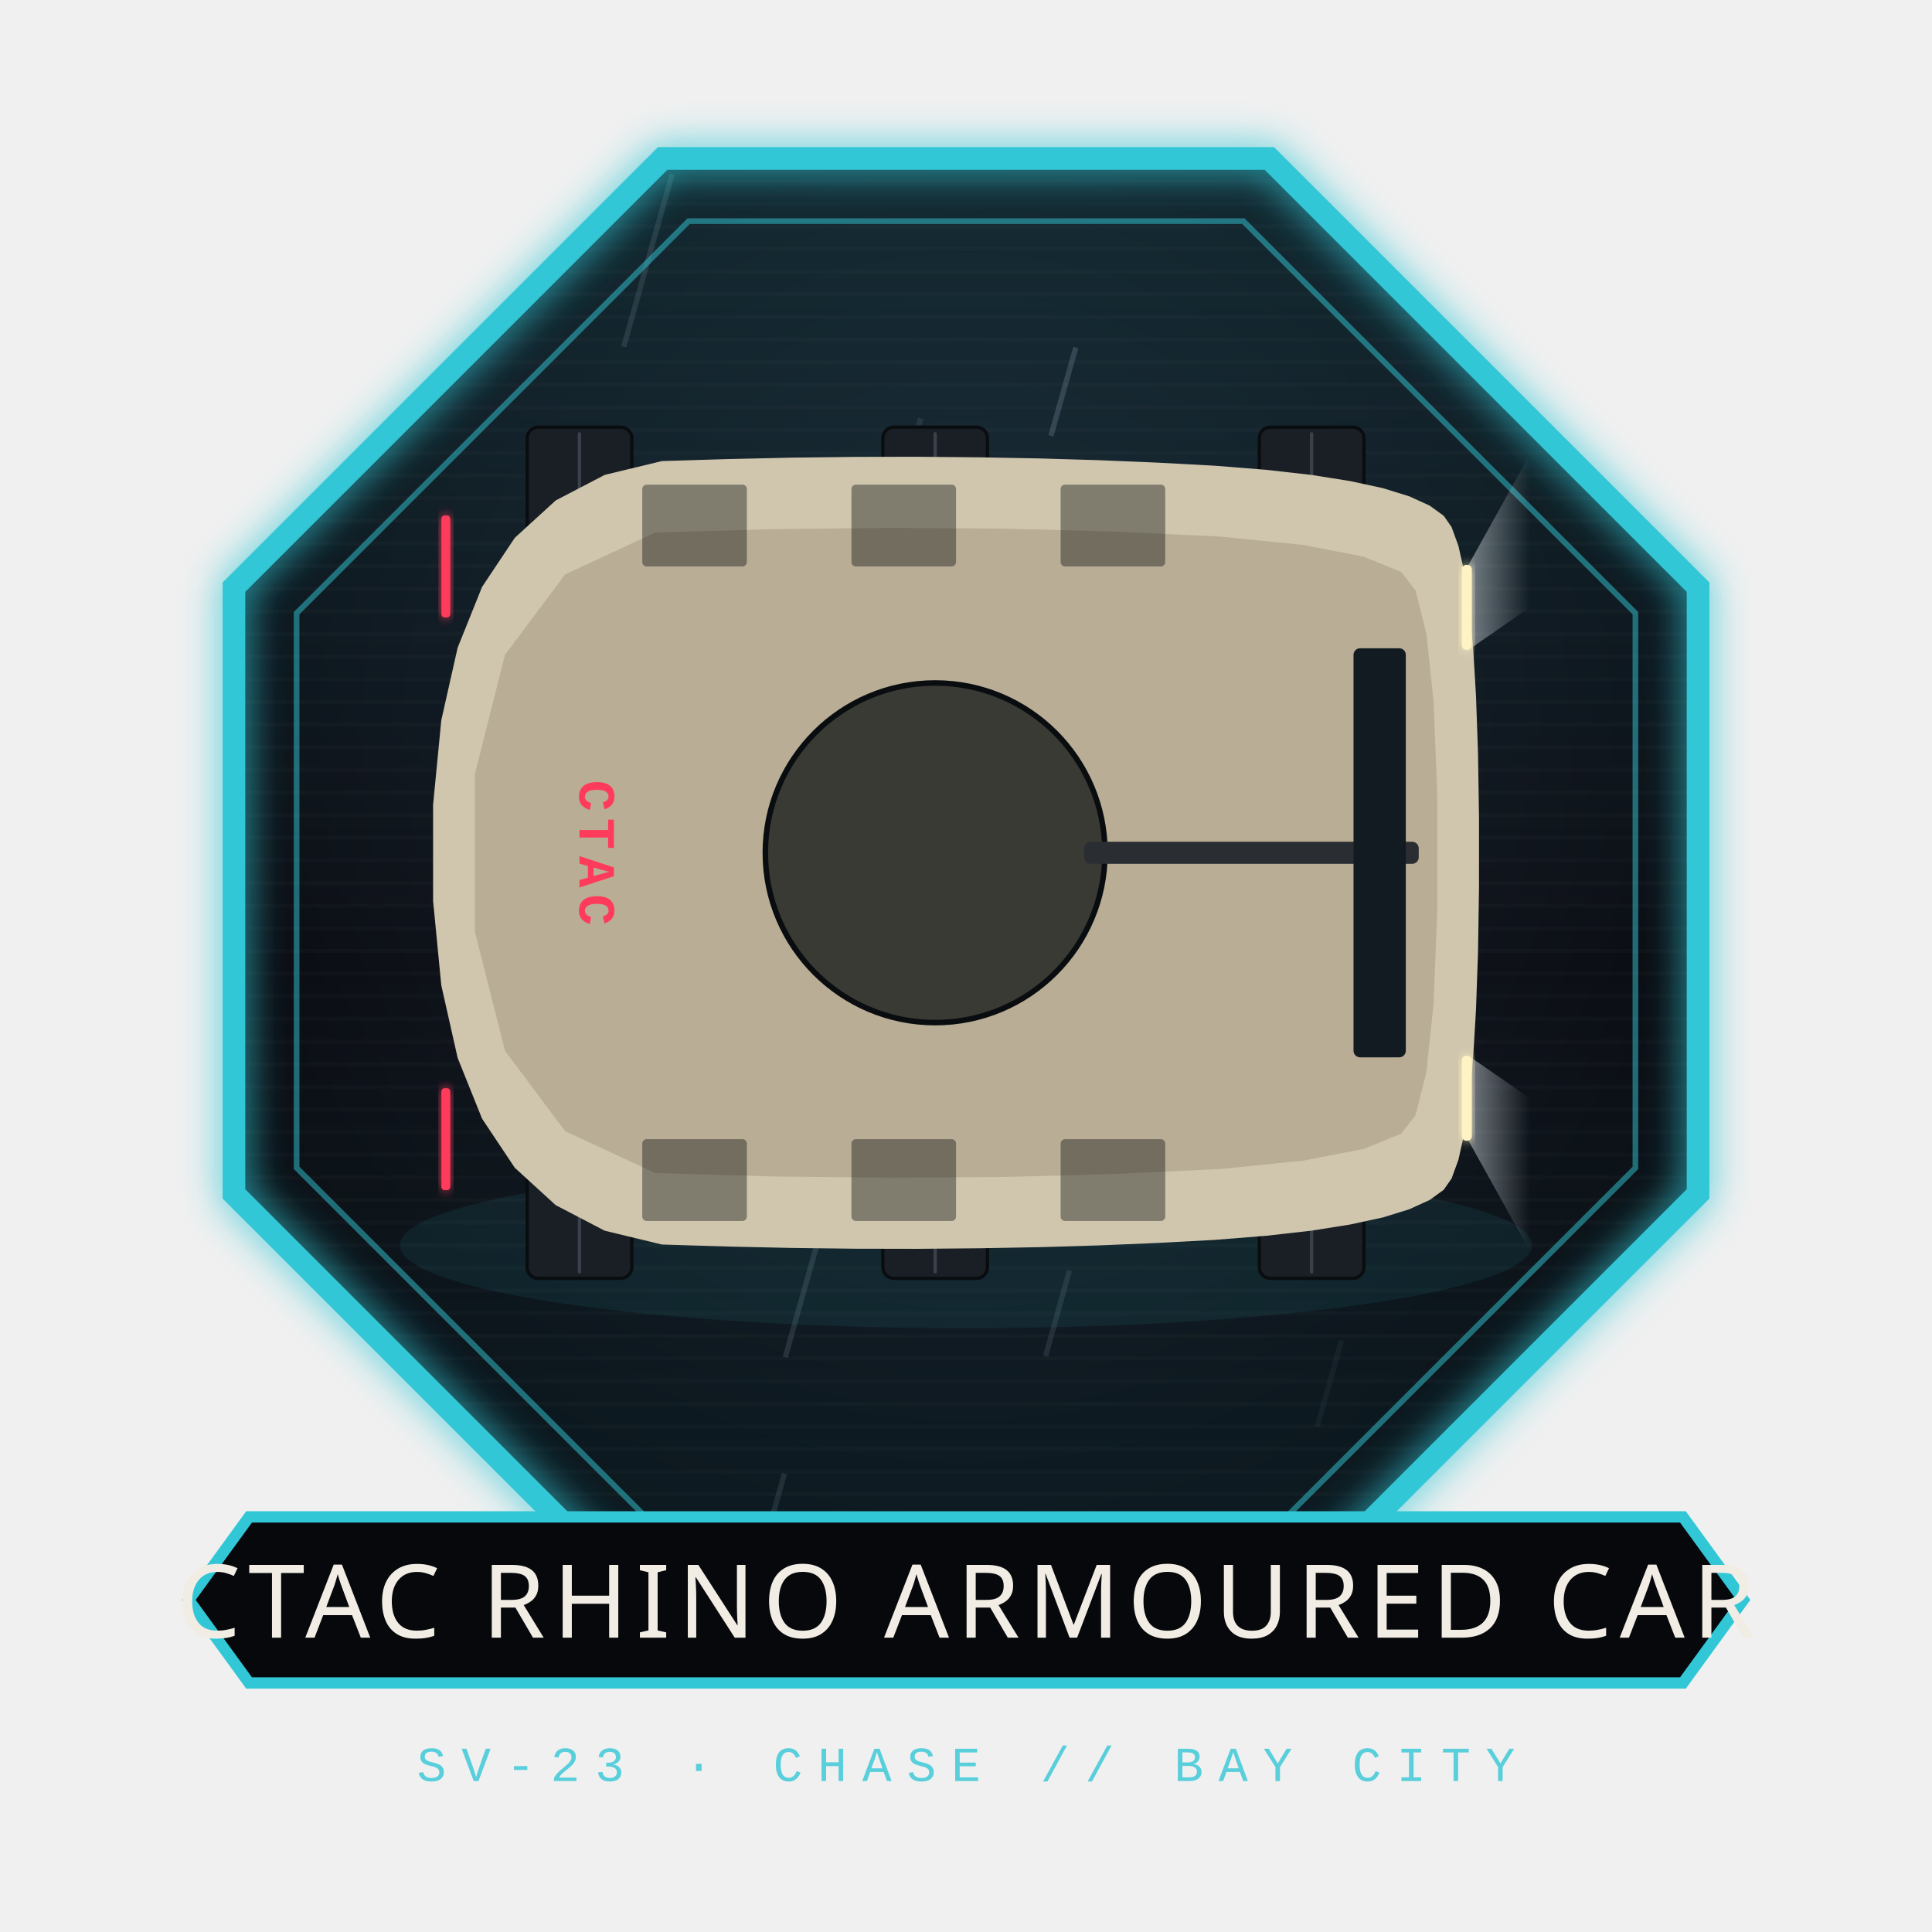
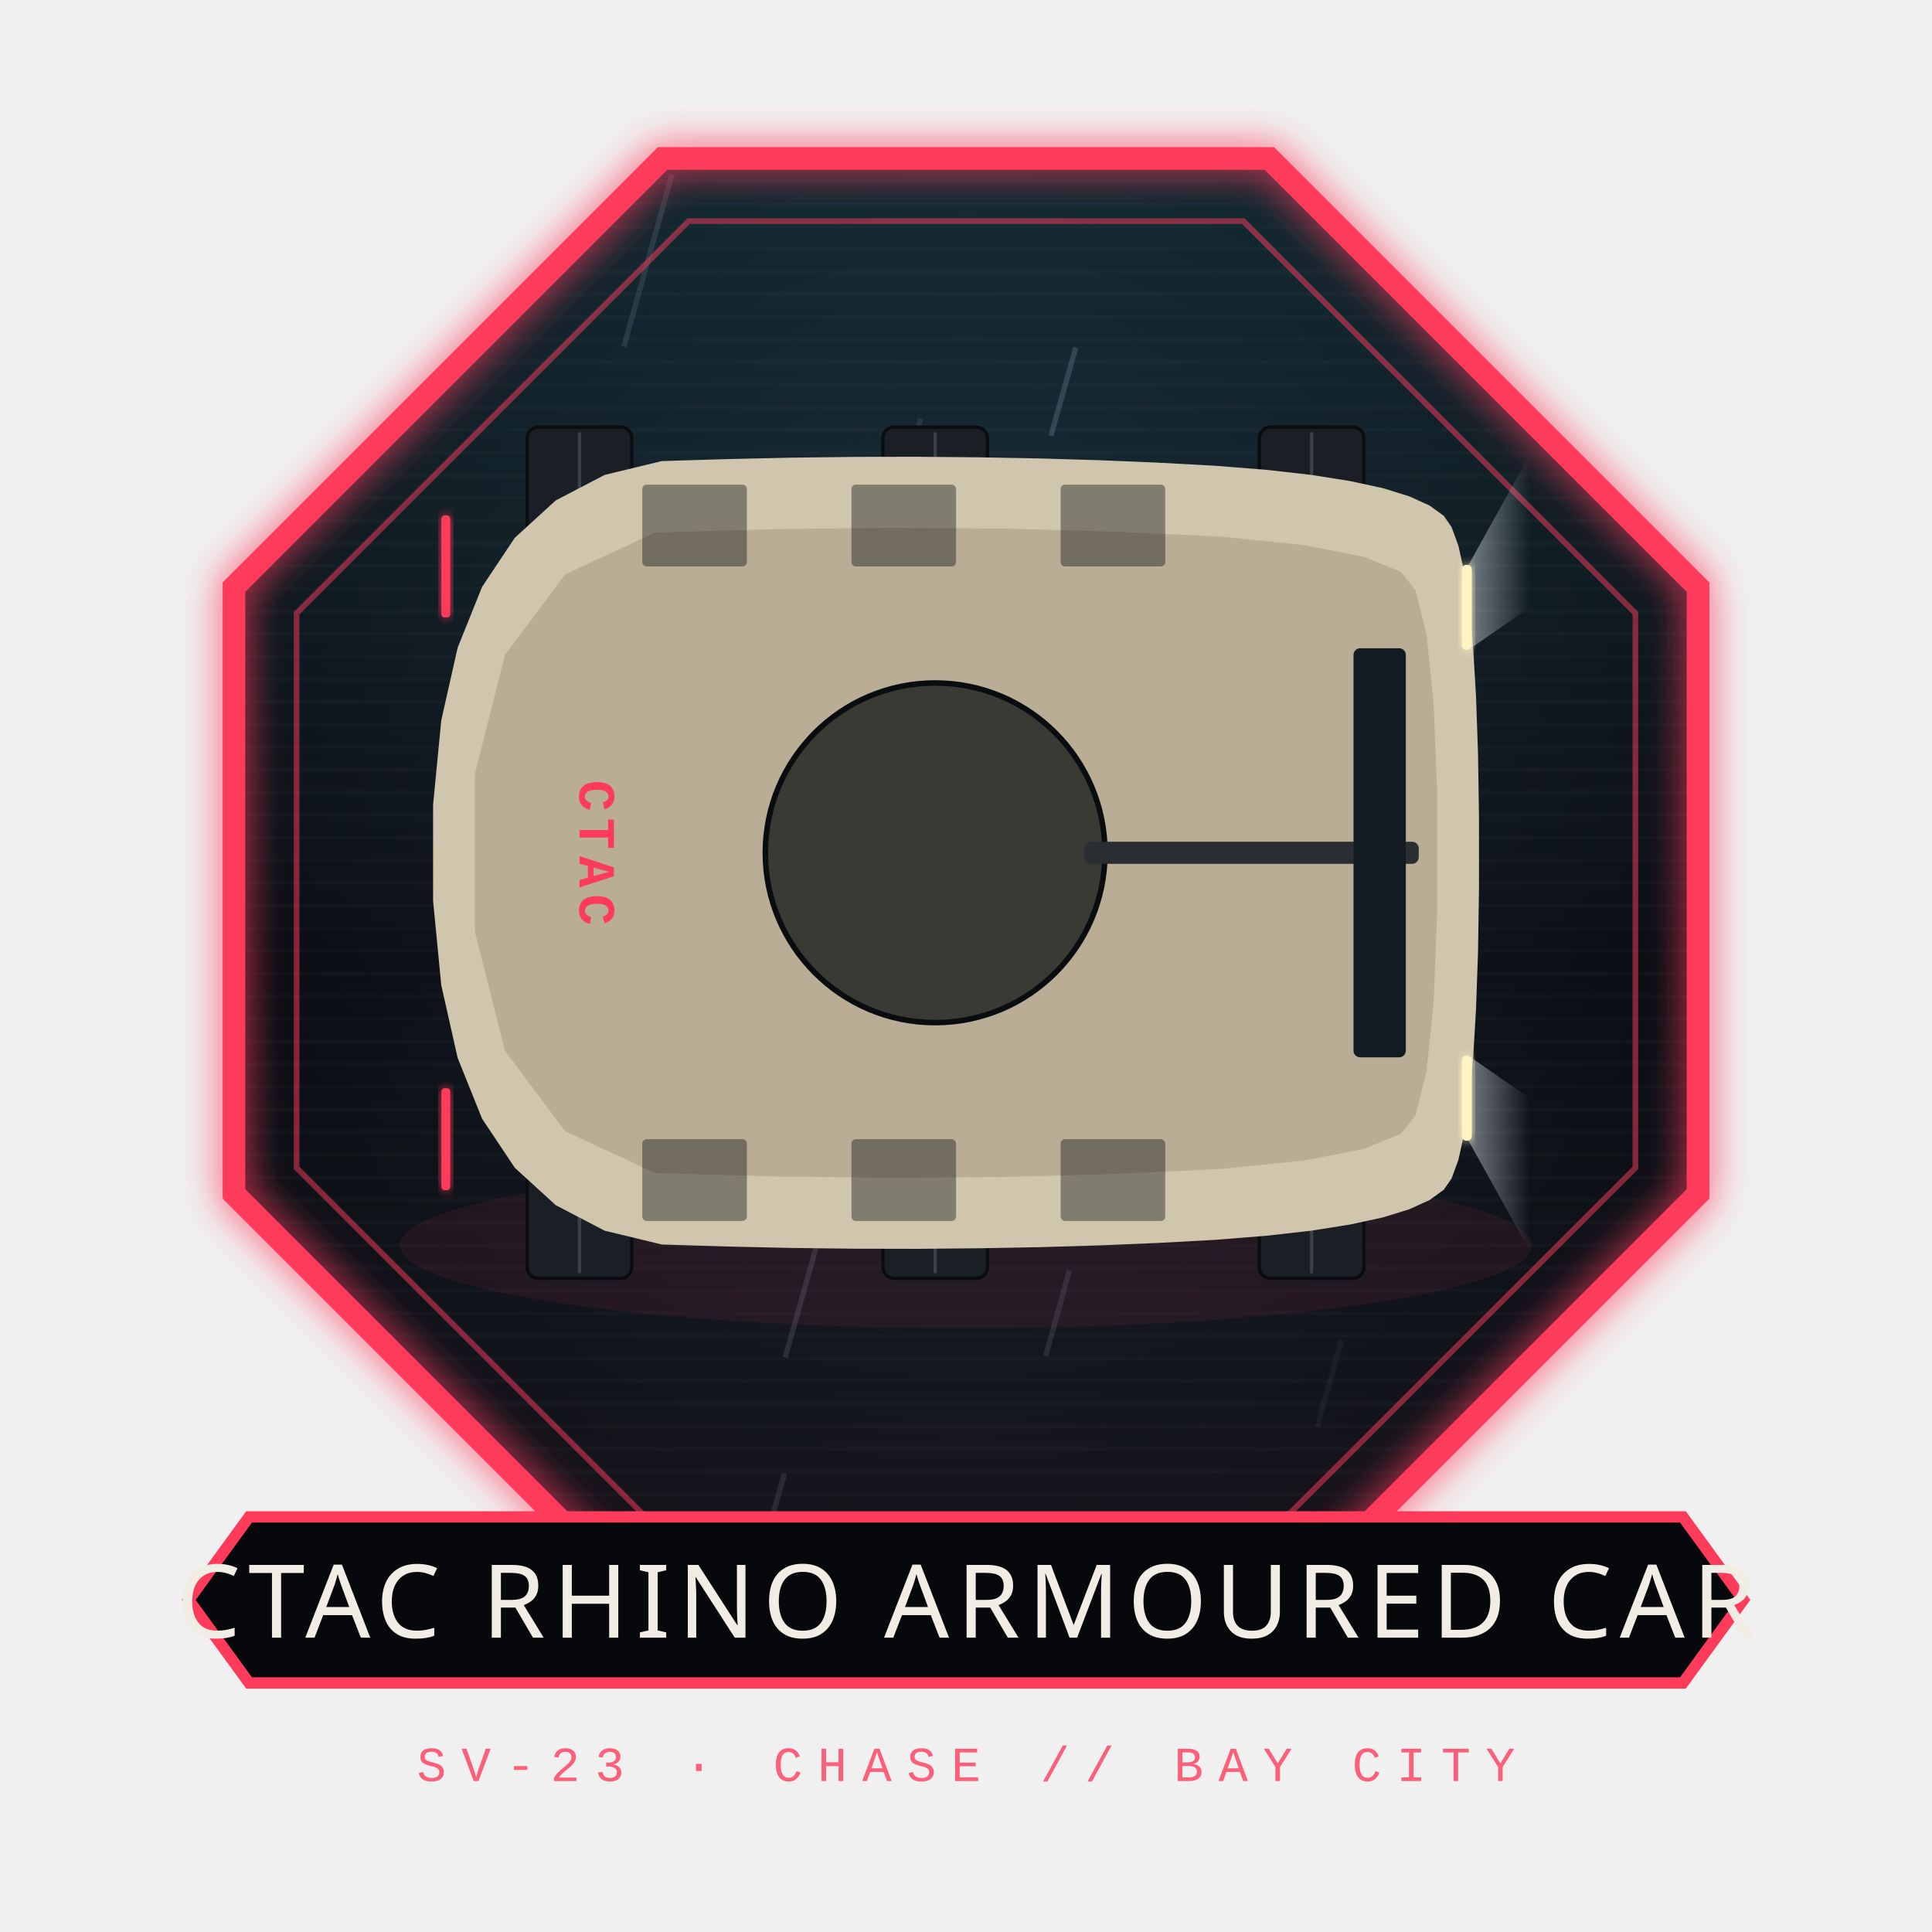
<svg xmlns="http://www.w3.org/2000/svg" viewBox="0 0 512 512" width="512" height="512">
  <defs>
    <filter id="blur">
      <feGaussianBlur stdDeviation="5" />
    </filter>
    <linearGradient id="beam" x1="0" y1="1" x2="0" y2="0">
      <stop offset="0" stop-color="#f4fbff" stop-opacity=".55" />
      <stop offset="1" stop-color="#f4fbff" stop-opacity="0" />
    </linearGradient>
    <radialGradient id="bg" cx="50%" cy="38%" r="70%">
      <stop offset="0" stop-color="#1a1f2b" />
      <stop offset=".55" stop-color="#0b0d13" />
      <stop offset="1" stop-color="#030305" />
    </radialGradient>
    <linearGradient id="haze" x1="0" y1="0" x2="0" y2="1">
      <stop offset="0" stop-color="#32c7d6" stop-opacity=".16" />
      <stop offset=".5" stop-color="#32c7d6" stop-opacity="0" />
-       <stop offset="1" stop-color="#32c7d6" stop-opacity=".14" />
+       <stop offset="1" stop-color="#ff3b5c" stop-opacity=".14" />
    </linearGradient>
    <filter id="glow" x="-30%" y="-30%" width="160%" height="160%">
      <feGaussianBlur stdDeviation="5" result="b" />
      <feMerge>
        <feMergeNode in="b" />
        <feMergeNode in="SourceGraphic" />
      </feMerge>
    </filter>
    <filter id="soft" x="-30%" y="-30%" width="160%" height="160%">
      <feGaussianBlur stdDeviation="2.2" result="b" />
      <feMerge>
        <feMergeNode in="b" />
        <feMergeNode in="b" />
        <feMergeNode in="SourceGraphic" />
      </feMerge>
    </filter>
    <clipPath id="clip">
      <polygon points="450.0,316.4 336.4,430.0 175.6,430.0 62.0,316.4 62.0,155.6 175.6,42.0 336.4,42.0 450.0,155.6" />
    </clipPath>
-     <style>.g{fill:#0d1018;stroke:#32c7d6;stroke-width:4.5;stroke-linejoin:round;stroke-linecap:round}.s{fill:none;stroke:#32c7d6;stroke-width:4.5;stroke-linejoin:round;stroke-linecap:round}.f{fill:#32c7d6;stroke:none}.d{fill:none;stroke:#32c7d6;stroke-width:2;opacity:.55;stroke-linecap:round}</style>
+     <style>.g{fill:#0d1018;stroke:#ff3b5c;stroke-width:4.5;stroke-linejoin:round;stroke-linecap:round}.s{fill:none;stroke:#ff3b5c;stroke-width:4.5;stroke-linejoin:round;stroke-linecap:round}.f{fill:#ff3b5c;stroke:none}.d{fill:none;stroke:#ff3b5c;stroke-width:2;opacity:.55;stroke-linecap:round}</style>
  </defs>
  <g clip-path="url(#clip)">
    <rect width="512" height="512" fill="url(#bg)" />
    <rect width="512" height="512" fill="url(#haze)" />
    <g opacity=".5">
      <line x1="0" y1="6" x2="512" y2="6" stroke="#ffffff" stroke-width="1" opacity=".035" />
      <line x1="0" y1="12" x2="512" y2="12" stroke="#ffffff" stroke-width="1" opacity=".035" />
      <line x1="0" y1="18" x2="512" y2="18" stroke="#ffffff" stroke-width="1" opacity=".035" />
      <line x1="0" y1="24" x2="512" y2="24" stroke="#ffffff" stroke-width="1" opacity=".035" />
      <line x1="0" y1="30" x2="512" y2="30" stroke="#ffffff" stroke-width="1" opacity=".035" />
      <line x1="0" y1="36" x2="512" y2="36" stroke="#ffffff" stroke-width="1" opacity=".035" />
      <line x1="0" y1="42" x2="512" y2="42" stroke="#ffffff" stroke-width="1" opacity=".035" />
      <line x1="0" y1="48" x2="512" y2="48" stroke="#ffffff" stroke-width="1" opacity=".035" />
      <line x1="0" y1="54" x2="512" y2="54" stroke="#ffffff" stroke-width="1" opacity=".035" />
      <line x1="0" y1="60" x2="512" y2="60" stroke="#ffffff" stroke-width="1" opacity=".035" />
      <line x1="0" y1="66" x2="512" y2="66" stroke="#ffffff" stroke-width="1" opacity=".035" />
      <line x1="0" y1="72" x2="512" y2="72" stroke="#ffffff" stroke-width="1" opacity=".035" />
      <line x1="0" y1="78" x2="512" y2="78" stroke="#ffffff" stroke-width="1" opacity=".035" />
      <line x1="0" y1="84" x2="512" y2="84" stroke="#ffffff" stroke-width="1" opacity=".035" />
      <line x1="0" y1="90" x2="512" y2="90" stroke="#ffffff" stroke-width="1" opacity=".035" />
      <line x1="0" y1="96" x2="512" y2="96" stroke="#ffffff" stroke-width="1" opacity=".035" />
      <line x1="0" y1="102" x2="512" y2="102" stroke="#ffffff" stroke-width="1" opacity=".035" />
      <line x1="0" y1="108" x2="512" y2="108" stroke="#ffffff" stroke-width="1" opacity=".035" />
      <line x1="0" y1="114" x2="512" y2="114" stroke="#ffffff" stroke-width="1" opacity=".035" />
      <line x1="0" y1="120" x2="512" y2="120" stroke="#ffffff" stroke-width="1" opacity=".035" />
      <line x1="0" y1="126" x2="512" y2="126" stroke="#ffffff" stroke-width="1" opacity=".035" />
      <line x1="0" y1="132" x2="512" y2="132" stroke="#ffffff" stroke-width="1" opacity=".035" />
      <line x1="0" y1="138" x2="512" y2="138" stroke="#ffffff" stroke-width="1" opacity=".035" />
      <line x1="0" y1="144" x2="512" y2="144" stroke="#ffffff" stroke-width="1" opacity=".035" />
      <line x1="0" y1="150" x2="512" y2="150" stroke="#ffffff" stroke-width="1" opacity=".035" />
      <line x1="0" y1="156" x2="512" y2="156" stroke="#ffffff" stroke-width="1" opacity=".035" />
      <line x1="0" y1="162" x2="512" y2="162" stroke="#ffffff" stroke-width="1" opacity=".035" />
      <line x1="0" y1="168" x2="512" y2="168" stroke="#ffffff" stroke-width="1" opacity=".035" />
      <line x1="0" y1="174" x2="512" y2="174" stroke="#ffffff" stroke-width="1" opacity=".035" />
      <line x1="0" y1="180" x2="512" y2="180" stroke="#ffffff" stroke-width="1" opacity=".035" />
      <line x1="0" y1="186" x2="512" y2="186" stroke="#ffffff" stroke-width="1" opacity=".035" />
      <line x1="0" y1="192" x2="512" y2="192" stroke="#ffffff" stroke-width="1" opacity=".035" />
      <line x1="0" y1="198" x2="512" y2="198" stroke="#ffffff" stroke-width="1" opacity=".035" />
      <line x1="0" y1="204" x2="512" y2="204" stroke="#ffffff" stroke-width="1" opacity=".035" />
      <line x1="0" y1="210" x2="512" y2="210" stroke="#ffffff" stroke-width="1" opacity=".035" />
      <line x1="0" y1="216" x2="512" y2="216" stroke="#ffffff" stroke-width="1" opacity=".035" />
      <line x1="0" y1="222" x2="512" y2="222" stroke="#ffffff" stroke-width="1" opacity=".035" />
      <line x1="0" y1="228" x2="512" y2="228" stroke="#ffffff" stroke-width="1" opacity=".035" />
      <line x1="0" y1="234" x2="512" y2="234" stroke="#ffffff" stroke-width="1" opacity=".035" />
      <line x1="0" y1="240" x2="512" y2="240" stroke="#ffffff" stroke-width="1" opacity=".035" />
      <line x1="0" y1="246" x2="512" y2="246" stroke="#ffffff" stroke-width="1" opacity=".035" />
      <line x1="0" y1="252" x2="512" y2="252" stroke="#ffffff" stroke-width="1" opacity=".035" />
      <line x1="0" y1="258" x2="512" y2="258" stroke="#ffffff" stroke-width="1" opacity=".035" />
      <line x1="0" y1="264" x2="512" y2="264" stroke="#ffffff" stroke-width="1" opacity=".035" />
      <line x1="0" y1="270" x2="512" y2="270" stroke="#ffffff" stroke-width="1" opacity=".035" />
      <line x1="0" y1="276" x2="512" y2="276" stroke="#ffffff" stroke-width="1" opacity=".035" />
      <line x1="0" y1="282" x2="512" y2="282" stroke="#ffffff" stroke-width="1" opacity=".035" />
      <line x1="0" y1="288" x2="512" y2="288" stroke="#ffffff" stroke-width="1" opacity=".035" />
      <line x1="0" y1="294" x2="512" y2="294" stroke="#ffffff" stroke-width="1" opacity=".035" />
      <line x1="0" y1="300" x2="512" y2="300" stroke="#ffffff" stroke-width="1" opacity=".035" />
      <line x1="0" y1="306" x2="512" y2="306" stroke="#ffffff" stroke-width="1" opacity=".035" />
      <line x1="0" y1="312" x2="512" y2="312" stroke="#ffffff" stroke-width="1" opacity=".035" />
      <line x1="0" y1="318" x2="512" y2="318" stroke="#ffffff" stroke-width="1" opacity=".035" />
      <line x1="0" y1="324" x2="512" y2="324" stroke="#ffffff" stroke-width="1" opacity=".035" />
      <line x1="0" y1="330" x2="512" y2="330" stroke="#ffffff" stroke-width="1" opacity=".035" />
      <line x1="0" y1="336" x2="512" y2="336" stroke="#ffffff" stroke-width="1" opacity=".035" />
      <line x1="0" y1="342" x2="512" y2="342" stroke="#ffffff" stroke-width="1" opacity=".035" />
      <line x1="0" y1="348" x2="512" y2="348" stroke="#ffffff" stroke-width="1" opacity=".035" />
      <line x1="0" y1="354" x2="512" y2="354" stroke="#ffffff" stroke-width="1" opacity=".035" />
      <line x1="0" y1="360" x2="512" y2="360" stroke="#ffffff" stroke-width="1" opacity=".035" />
      <line x1="0" y1="366" x2="512" y2="366" stroke="#ffffff" stroke-width="1" opacity=".035" />
      <line x1="0" y1="372" x2="512" y2="372" stroke="#ffffff" stroke-width="1" opacity=".035" />
      <line x1="0" y1="378" x2="512" y2="378" stroke="#ffffff" stroke-width="1" opacity=".035" />
      <line x1="0" y1="384" x2="512" y2="384" stroke="#ffffff" stroke-width="1" opacity=".035" />
      <line x1="0" y1="390" x2="512" y2="390" stroke="#ffffff" stroke-width="1" opacity=".035" />
      <line x1="0" y1="396" x2="512" y2="396" stroke="#ffffff" stroke-width="1" opacity=".035" />
      <line x1="0" y1="402" x2="512" y2="402" stroke="#ffffff" stroke-width="1" opacity=".035" />
      <line x1="0" y1="408" x2="512" y2="408" stroke="#ffffff" stroke-width="1" opacity=".035" />
      <line x1="0" y1="414" x2="512" y2="414" stroke="#ffffff" stroke-width="1" opacity=".035" />
      <line x1="0" y1="420" x2="512" y2="420" stroke="#ffffff" stroke-width="1" opacity=".035" />
      <line x1="0" y1="426" x2="512" y2="426" stroke="#ffffff" stroke-width="1" opacity=".035" />
      <line x1="0" y1="432" x2="512" y2="432" stroke="#ffffff" stroke-width="1" opacity=".035" />
      <line x1="0" y1="438" x2="512" y2="438" stroke="#ffffff" stroke-width="1" opacity=".035" />
      <line x1="0" y1="444" x2="512" y2="444" stroke="#ffffff" stroke-width="1" opacity=".035" />
      <line x1="0" y1="450" x2="512" y2="450" stroke="#ffffff" stroke-width="1" opacity=".035" />
      <line x1="0" y1="456" x2="512" y2="456" stroke="#ffffff" stroke-width="1" opacity=".035" />
      <line x1="0" y1="462" x2="512" y2="462" stroke="#ffffff" stroke-width="1" opacity=".035" />
      <line x1="0" y1="468" x2="512" y2="468" stroke="#ffffff" stroke-width="1" opacity=".035" />
      <line x1="0" y1="474" x2="512" y2="474" stroke="#ffffff" stroke-width="1" opacity=".035" />
      <line x1="0" y1="480" x2="512" y2="480" stroke="#ffffff" stroke-width="1" opacity=".035" />
      <line x1="0" y1="486" x2="512" y2="486" stroke="#ffffff" stroke-width="1" opacity=".035" />
      <line x1="0" y1="492" x2="512" y2="492" stroke="#ffffff" stroke-width="1" opacity=".035" />
      <line x1="0" y1="498" x2="512" y2="498" stroke="#ffffff" stroke-width="1" opacity=".035" />
      <line x1="0" y1="504" x2="512" y2="504" stroke="#ffffff" stroke-width="1" opacity=".035" />
      <line x1="0" y1="510" x2="512" y2="510" stroke="#ffffff" stroke-width="1" opacity=".035" />
    </g>
    <line x1="355.5" y1="355.2" x2="349.1" y2="378.1" stroke="#9fb6c8" stroke-width="1.4" opacity="0.06" />
    <line x1="447.5" y1="470.4" x2="435.8" y2="512.4" stroke="#9fb6c8" stroke-width="1.4" opacity="0.22" />
    <line x1="366.9" y1="474.2" x2="351.8" y2="528.1" stroke="#9fb6c8" stroke-width="1.4" opacity="0.17" />
    <line x1="396.0" y1="26.0" x2="385.0" y2="65.4" stroke="#9fb6c8" stroke-width="1.4" opacity="0.11" />
    <line x1="283.4" y1="336.7" x2="277.1" y2="359.4" stroke="#9fb6c8" stroke-width="1.4" opacity="0.14" />
    <line x1="249.3" y1="10.2" x2="242.2" y2="35.6" stroke="#9fb6c8" stroke-width="1.4" opacity="0.16" />
    <line x1="11.0" y1="27.6" x2="-2.6" y2="75.9" stroke="#9fb6c8" stroke-width="1.4" opacity="0.05" />
    <line x1="427.3" y1="-12.3" x2="421.0" y2="9.9" stroke="#9fb6c8" stroke-width="1.4" opacity="0.05" />
    <line x1="519.5" y1="-14.7" x2="513.1" y2="8.1" stroke="#9fb6c8" stroke-width="1.4" opacity="0.06" />
    <line x1="207.9" y1="390.5" x2="202.6" y2="409.2" stroke="#9fb6c8" stroke-width="1.4" opacity="0.14" />
    <line x1="49.0" y1="452.3" x2="36.8" y2="495.6" stroke="#9fb6c8" stroke-width="1.4" opacity="0.19" />
    <line x1="191.2" y1="-3.9" x2="178.0" y2="43.4" stroke="#9fb6c8" stroke-width="1.4" opacity="0.13" />
    <line x1="223.7" y1="304.2" x2="208.1" y2="359.7" stroke="#9fb6c8" stroke-width="1.4" opacity="0.16" />
    <line x1="30.5" y1="267.9" x2="18.9" y2="309.1" stroke="#9fb6c8" stroke-width="1.4" opacity="0.12" />
    <line x1="442.0" y1="493.8" x2="429.2" y2="539.6" stroke="#9fb6c8" stroke-width="1.4" opacity="0.07" />
    <line x1="296.5" y1="260.0" x2="290.0" y2="282.9" stroke="#9fb6c8" stroke-width="1.4" opacity="0.07" />
    <line x1="178.1" y1="46.2" x2="165.3" y2="91.9" stroke="#9fb6c8" stroke-width="1.4" opacity="0.15" />
    <line x1="13.5" y1="133.2" x2="3.2" y2="170.0" stroke="#9fb6c8" stroke-width="1.4" opacity="0.14" />
    <line x1="19.6" y1="435.6" x2="7.5" y2="478.7" stroke="#9fb6c8" stroke-width="1.4" opacity="0.09" />
    <line x1="333.2" y1="236.2" x2="324.6" y2="266.9" stroke="#9fb6c8" stroke-width="1.4" opacity="0.18" />
    <line x1="196.2" y1="415.7" x2="181.7" y2="467.6" stroke="#9fb6c8" stroke-width="1.4" opacity="0.09" />
    <line x1="466.6" y1="193.1" x2="460.3" y2="215.6" stroke="#9fb6c8" stroke-width="1.4" opacity="0.13" />
    <line x1="285.1" y1="92.1" x2="278.5" y2="115.5" stroke="#9fb6c8" stroke-width="1.4" opacity="0.22" />
    <line x1="187.5" y1="-33.2" x2="172.8" y2="19.6" stroke="#9fb6c8" stroke-width="1.4" opacity="0.22" />
    <line x1="542.6" y1="316.0" x2="527.3" y2="371.0" stroke="#9fb6c8" stroke-width="1.4" opacity="0.16" />
    <line x1="221.0" y1="490.5" x2="205.0" y2="547.7" stroke="#9fb6c8" stroke-width="1.4" opacity="0.13" />
    <line x1="366.9" y1="474.8" x2="355.0" y2="517.5" stroke="#9fb6c8" stroke-width="1.4" opacity="0.19" />
    <line x1="275.6" y1="457.5" x2="260.3" y2="512.1" stroke="#9fb6c8" stroke-width="1.4" opacity="0.22" />
    <line x1="22.5" y1="-3.8" x2="14.2" y2="25.9" stroke="#9fb6c8" stroke-width="1.4" opacity="0.11" />
    <line x1="479.5" y1="421.5" x2="470.2" y2="454.6" stroke="#9fb6c8" stroke-width="1.4" opacity="0.21" />
    <line x1="352.4" y1="440.3" x2="344.7" y2="467.9" stroke="#9fb6c8" stroke-width="1.4" opacity="0.21" />
    <line x1="513.8" y1="310.0" x2="506.5" y2="336.0" stroke="#9fb6c8" stroke-width="1.4" opacity="0.17" />
    <line x1="508.0" y1="84.8" x2="496.3" y2="126.3" stroke="#9fb6c8" stroke-width="1.4" opacity="0.13" />
    <line x1="244.0" y1="110.9" x2="230.8" y2="158.0" stroke="#9fb6c8" stroke-width="1.4" opacity="0.12" />
-     <ellipse cx="256" cy="330" rx="150" ry="22" fill="#32c7d6" opacity=".08" />
+     <ellipse cx="256" cy="330" rx="150" ry="22" fill="#ff3b5c" opacity=".08" />
  </g>
-   <polygon points="450.0,316.4 336.4,430.0 175.6,430.0 62.0,316.4 62.0,155.6 175.6,42.0 336.4,42.0 450.0,155.6" fill="none" stroke="#32c7d6" stroke-width="6" filter="url(#glow)" />
-   <polygon points="433.4,309.5 329.5,413.4 182.5,413.4 78.6,309.5 78.6,162.5 182.5,58.6 329.5,58.6 433.4,162.5" fill="none" stroke="#32c7d6" stroke-width="1.5" opacity=".5" />
+   <polygon points="450.0,316.4 336.4,430.0 175.6,430.0 62.0,316.4 62.0,155.6 175.6,42.0 336.4,42.0 450.0,155.6" fill="none" stroke="#ff3b5c" stroke-width="6" filter="url(#glow)" />
+   <polygon points="433.4,309.5 329.5,413.4 182.5,413.4 78.6,309.5 78.6,162.5 182.5,58.6 329.5,58.6 433.4,162.5" fill="none" stroke="#ff3b5c" stroke-width="1.5" opacity=".5" />
  <g transform="translate(256 226) scale(1.0)">
    <g transform="rotate(90) scale(0.293) translate(-384.0 -512.0)">
      <rect x="-1.0" y="152.1" width="99.8" height="94.6" rx="10.0" fill="#1a1f26" stroke="#0a0d10" stroke-width="3" />
      <line x1="5.0" y1="199.4" x2="92.9" y2="199.4" stroke="#3a414b" stroke-width="3.0" stroke-linecap="round" />
      <rect x="669.1" y="152.1" width="99.8" height="94.6" rx="10.0" fill="#1a1f26" stroke="#0a0d10" stroke-width="3" />
      <line x1="675.1" y1="199.4" x2="763.0" y2="199.4" stroke="#3a414b" stroke-width="3.0" stroke-linecap="round" />
      <rect x="-1.0" y="492.6" width="99.8" height="94.6" rx="10.0" fill="#1a1f26" stroke="#0a0d10" stroke-width="3" />
      <line x1="5.0" y1="539.9" x2="92.9" y2="539.9" stroke="#3a414b" stroke-width="3.0" stroke-linecap="round" />
      <rect x="669.1" y="492.6" width="99.8" height="94.6" rx="10.0" fill="#1a1f26" stroke="#0a0d10" stroke-width="3" />
      <line x1="675.1" y1="539.9" x2="763.0" y2="539.9" stroke="#3a414b" stroke-width="3.0" stroke-linecap="round" />
      <rect x="-1.0" y="814.3" width="99.8" height="94.6" rx="10.0" fill="#1a1f26" stroke="#0a0d10" stroke-width="3" />
      <line x1="5.0" y1="861.6" x2="92.9" y2="861.6" stroke="#3a414b" stroke-width="3.0" stroke-linecap="round" />
      <rect x="669.1" y="814.3" width="99.8" height="94.6" rx="10.0" fill="#1a1f26" stroke="#0a0d10" stroke-width="3" />
      <line x1="675.1" y1="861.6" x2="763.0" y2="861.6" stroke="#3a414b" stroke-width="3.0" stroke-linecap="round" />
      <path d="M123.6,57.5 L200.4,57.5 L162.0,2.0 L23.8,2.0 Z" fill="url(#beam)" opacity=".8" />
      <path d="M567.6,57.5 L644.4,57.5 L744.2,2.0 L606.0,2.0 Z" fill="url(#beam)" opacity=".8" />
      <path d="M678.6,72.8 L688.8,79.9 L698.0,92.6 L706.4,111.0 L713.8,134.9 L720.2,164.5 L725.8,199.7 L730.4,240.5 L734.1,286.9 L736.9,338.9 L739.1,391.8 L740.7,445.6 L741.7,500.3 L742.2,555.9 L742.1,612.3 L741.4,669.7 L740.1,727.9 L738.3,787.1 L725.8,838.8 L702.7,883.1 L668.9,920.1 L624.5,949.7 L569.5,971.8 L503.8,986.6 L427.5,994.0 L340.5,994.0 L264.2,986.6 L198.5,971.8 L143.5,949.7 L99.1,920.1 L65.3,883.1 L42.2,838.8 L29.7,787.1 L27.9,727.9 L26.6,669.7 L25.9,612.3 L25.8,555.9 L26.3,500.3 L27.3,445.6 L28.9,391.8 L31.1,338.9 L33.9,286.9 L37.6,240.5 L42.2,199.7 L47.8,164.5 L54.2,134.9 L61.6,111.0 L70.0,92.6 L79.2,79.9 L89.4,72.8 L106.4,66.6 L130.2,61.3 L160.8,56.9 L198.3,53.3 L242.6,50.7 L293.7,48.9 L351.6,48.0 L416.4,48.0 L474.3,48.9 L525.4,50.7 L569.7,53.3 L607.2,56.9 L637.8,61.3 L661.6,66.6 Z" fill="#cfc6ad" />
      <path d="M621.4,105.4 L638.1,118.5 L651.8,152.2 L662.4,206.6 L670.0,281.7 L674.5,377.4 L677.2,476.4 L677.9,578.7 L676.8,684.2 L673.7,793.0 L635.8,874.6 L563.0,929.0 L455.3,956.2 L312.7,956.2 L205.0,929.0 L132.2,874.6 L94.3,793.0 L91.2,684.2 L90.1,578.7 L90.8,476.4 L93.5,377.4 L98.0,281.7 L105.6,206.6 L116.2,152.2 L129.9,118.5 L146.6,105.4 L185.7,95.6 L247.1,89.1 L330.9,85.8 L437.1,85.8 L520.9,89.1 L582.3,95.6 Z" fill="#b9ae95" />
      <circle cx="384.0" cy="539.9" r="153.6" fill="#3a3a34" stroke="#0a0d10" stroke-width="5" />
      <rect x="374.0" y="102.5" width="20.0" height="302.7" rx="6.0" fill="#2a2e33" />
      <rect x="199.0" y="114.2" width="370.0" height="47.3" rx="6.0" fill="#121a22" />
      <rect x="51.0" y="331.8" width="74.0" height="94.6" rx="4.0" fill="#0a0d10" opacity=".4" />
      <rect x="643.0" y="331.8" width="74.0" height="94.6" rx="4.0" fill="#0a0d10" opacity=".4" />
      <rect x="51.0" y="521.0" width="74.0" height="94.6" rx="4.0" fill="#0a0d10" opacity=".4" />
      <rect x="643.0" y="521.0" width="74.0" height="94.6" rx="4.0" fill="#0a0d10" opacity=".4" />
      <rect x="51.0" y="710.2" width="74.0" height="94.6" rx="4.0" fill="#0a0d10" opacity=".4" />
      <rect x="643.0" y="710.2" width="74.0" height="94.6" rx="4.0" fill="#0a0d10" opacity=".4" />
      <text x="384.0" y="861.6" text-anchor="middle" font-family="Courier New,monospace" font-weight="700" font-size="47.3" letter-spacing="6" fill="#ff3b5c">CTAC</text>
      <rect x="123.6" y="54.5" width="76.8" height="9.0" rx="4.0" fill="#fff3c4" filter="url(#glow)" />
      <rect x="567.6" y="54.5" width="76.8" height="9.0" rx="4.0" fill="#fff3c4" filter="url(#glow)" />
      <rect x="78.9" y="978.5" width="92.2" height="8.0" rx="3.0" fill="#ff3b5c" filter="url(#glow)" />
      <rect x="596.9" y="978.5" width="92.2" height="8.0" rx="3.0" fill="#ff3b5c" filter="url(#glow)" />
    </g>
  </g>
  <g>
-     <path d="M66,402 L446,402 L462,424 L446,446 L66,446 L50,424 Z" fill="#07080c" stroke="#32c7d6" stroke-width="3" />
+     <path d="M66,402 L446,402 L462,424 L446,446 L66,446 L50,424 Z" fill="#07080c" stroke="#ff3b5c" stroke-width="3" />
    <text x="256" y="434" text-anchor="middle" font-family="Bebas Neue, Oswald, Impact, 'Arial Narrow', sans-serif" font-size="27" letter-spacing="2" fill="#f1ede4" textLength="370" lengthAdjust="spacingAndGlyphs">CTAC RHINO ARMOURED CAR</text>
  </g>
-   <text x="256" y="472" text-anchor="middle" font-family="Courier New, monospace" font-size="13" letter-spacing="4" fill="#32c7d6" opacity=".8">SV-23 · CHASE // BAY CITY</text>
+   <text x="256" y="472" text-anchor="middle" font-family="Courier New, monospace" font-size="13" letter-spacing="4" fill="#ff3b5c" opacity=".8">SV-23 · CHASE // BAY CITY</text>
</svg>
